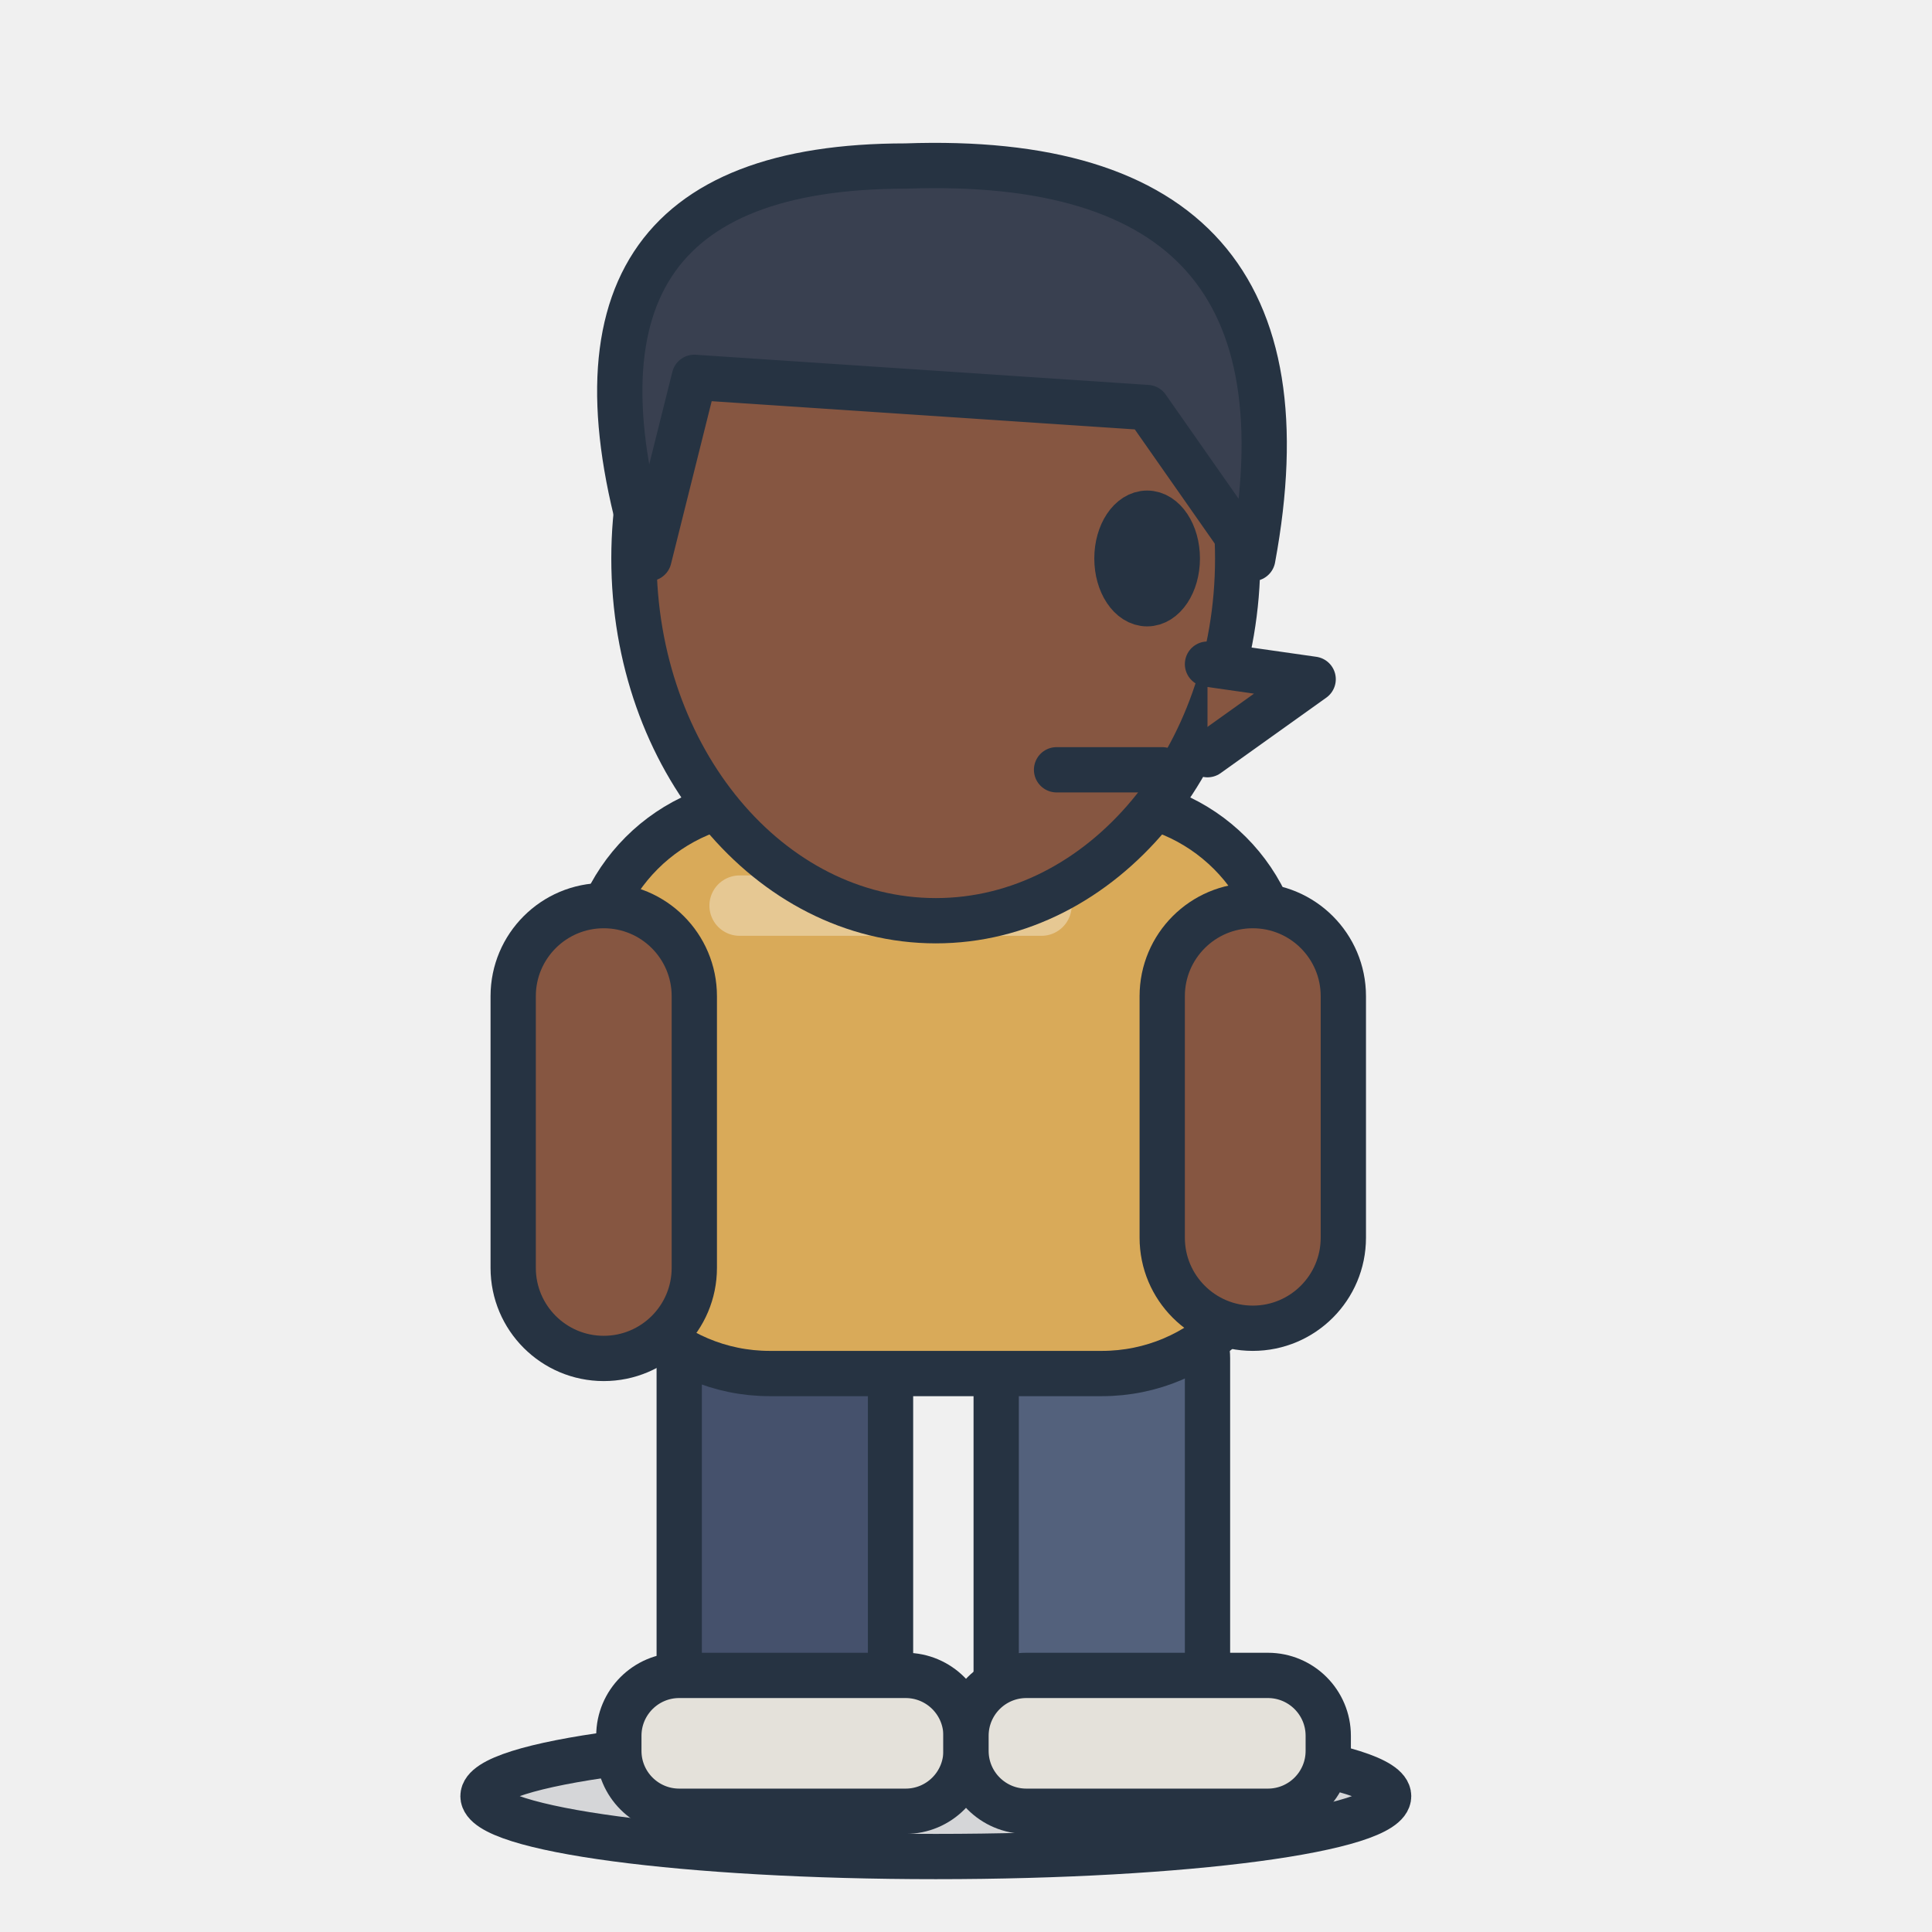
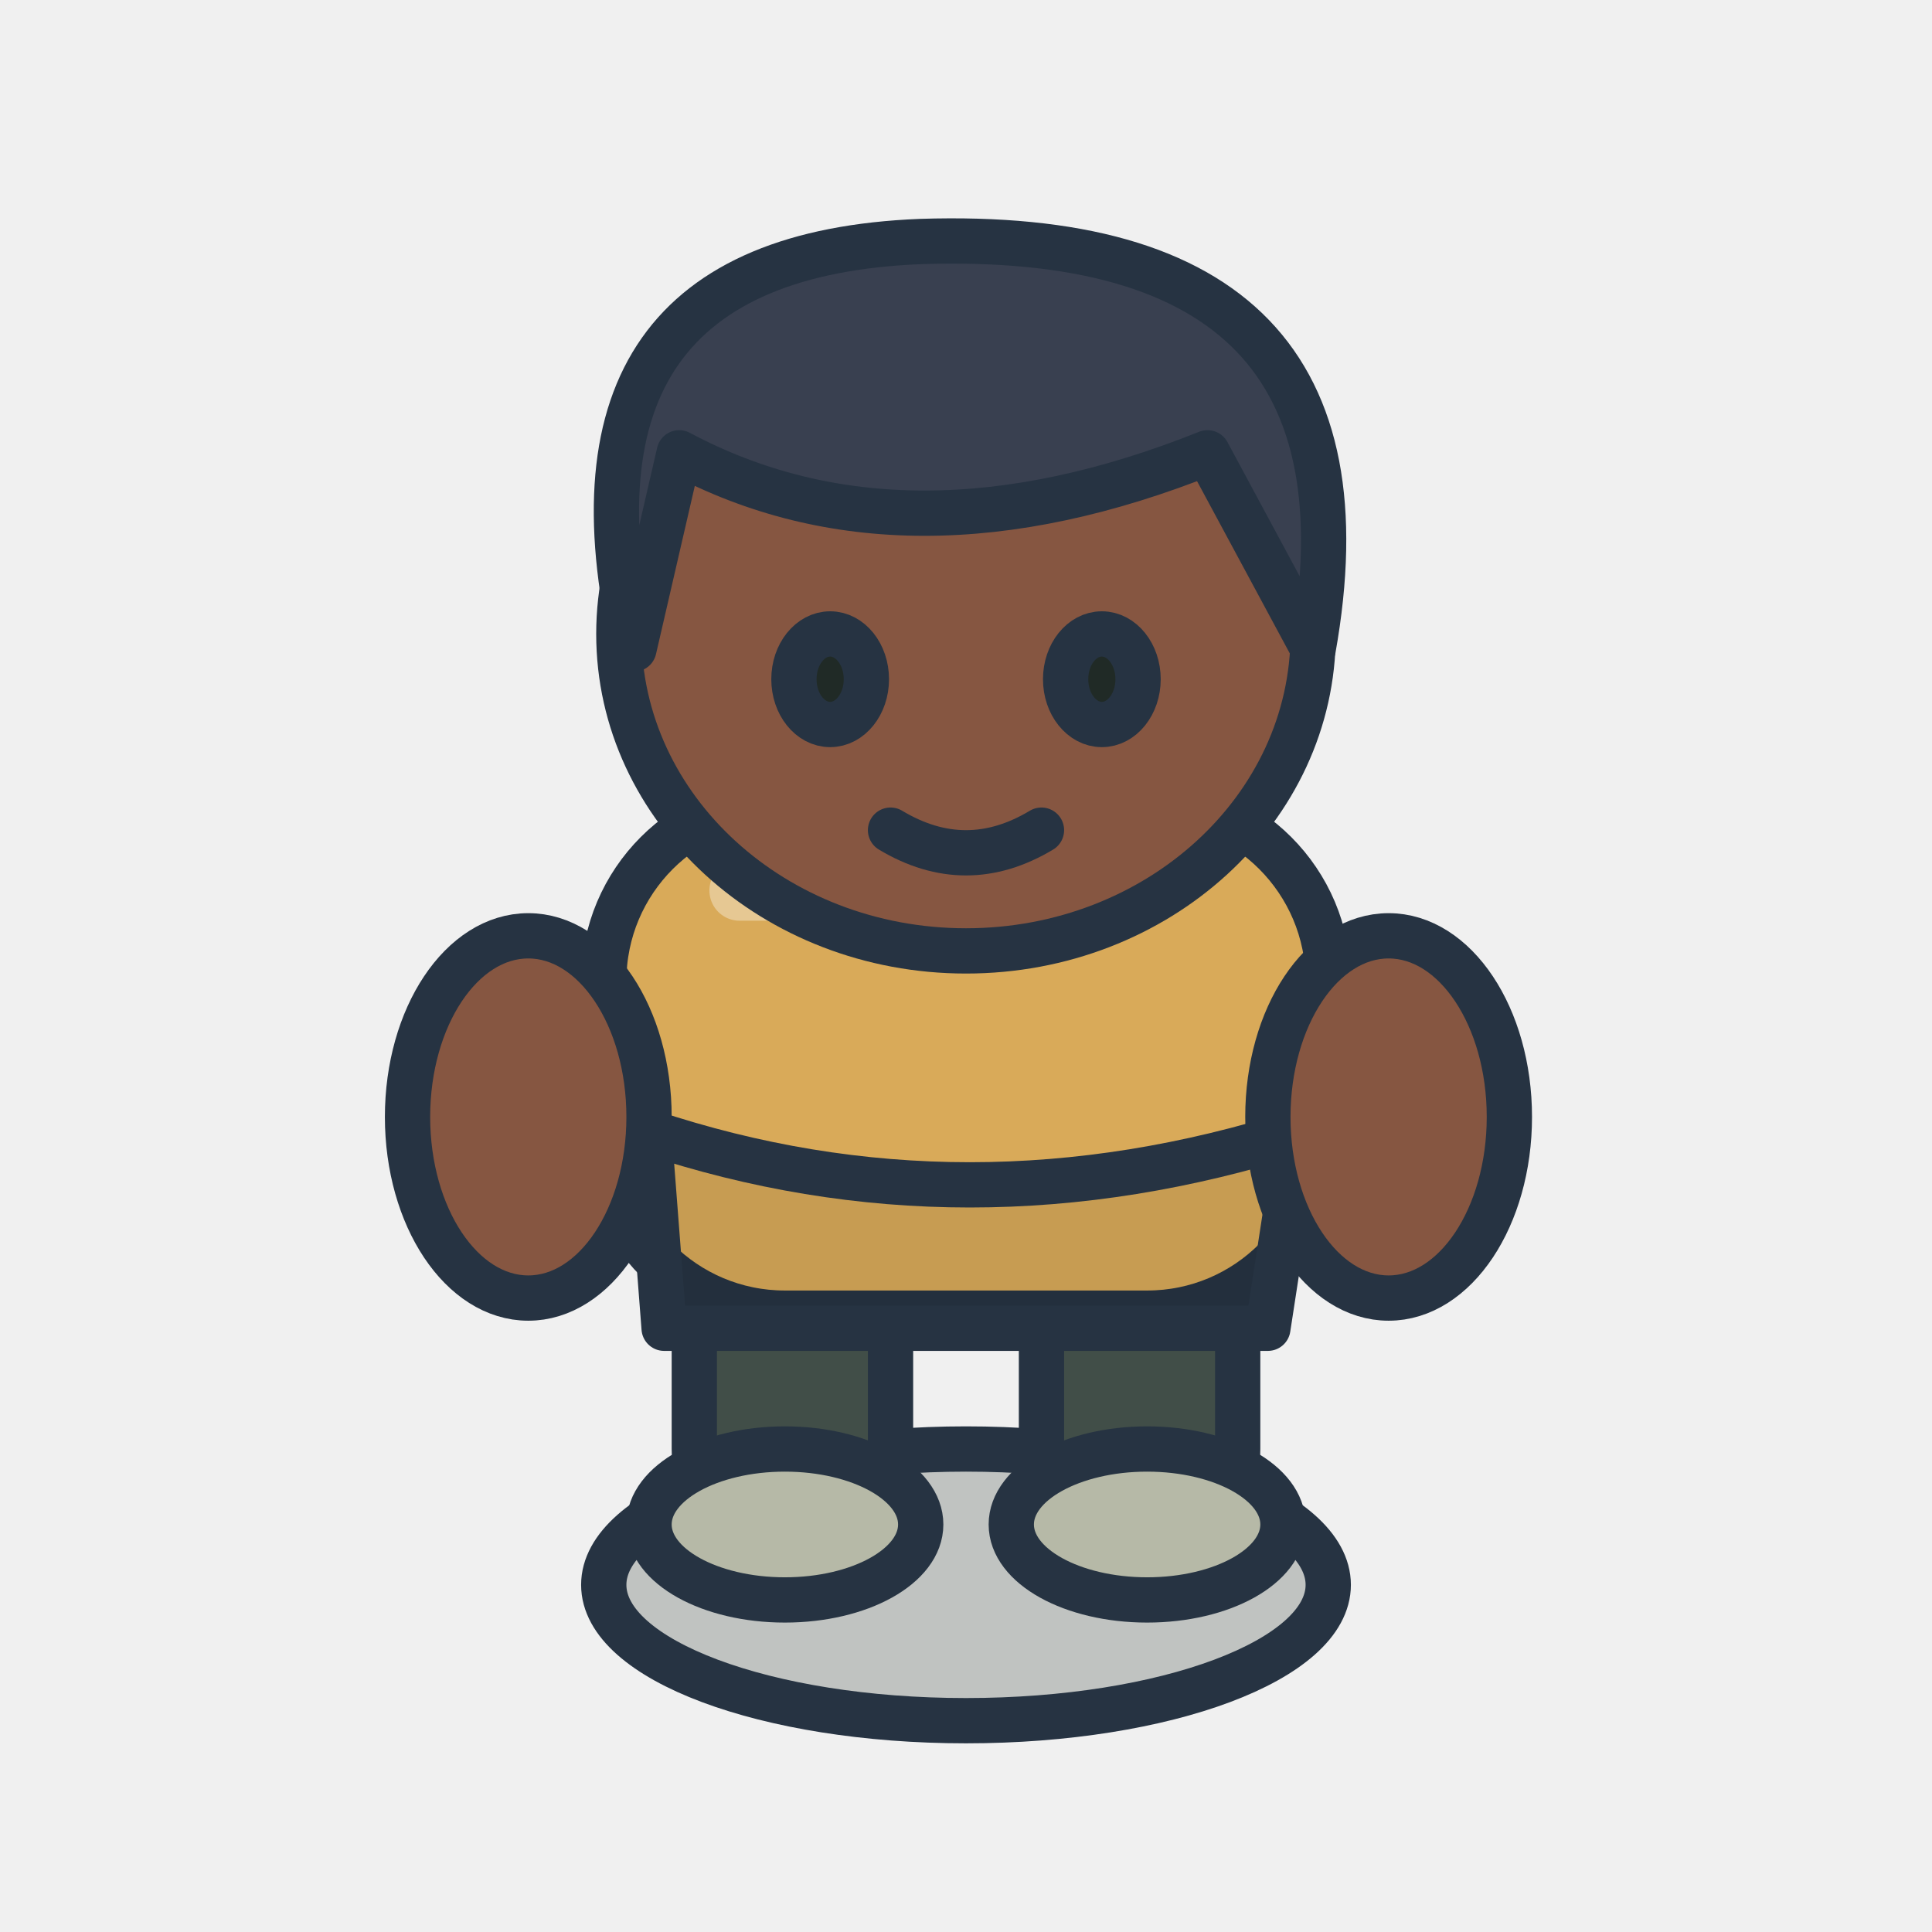
<svg xmlns="http://www.w3.org/2000/svg" width="128" height="128" viewBox="0 0 128 128">
  <g stroke="#263342" stroke-width="3" stroke-linejoin="round" stroke-linecap="round">
-     <ellipse cx="62" cy="119" rx="30" ry="4" fill="#26334222" />
+     <ellipse cx="64" cy="105" rx="24" ry="9" fill="#17251e38" />
    <g transform="translate(0 0)">
-       <rect x="45" y="86" width="14" height="29" rx="4" fill="#45516c" />
-       <rect x="66" y="86" width="14" height="29" rx="4" fill="#53617c" />
-       <rect x="41" y="111" width="23" height="9" rx="4" fill="#e4e1da" />
-       <rect x="64" y="111" width="24" height="9" rx="4" fill="#e4e1da" />
-       <rect x="39" y="53" width="46" height="38" rx="12" fill="#d9aa59" />
-       <path d="M49 60h20" stroke="white" opacity=".35" stroke-width="4" />
-       <rect x="34" y="60" width="12" height="30" rx="6" fill="#865641" />
-       <rect x="77" y="60" width="12" height="28" rx="6" fill="#865641" />
-       <ellipse cx="62" cy="37" rx="20" ry="24" fill="#865641" />
-       <path d="M43 37Q35 11 60 11Q88 10 83 37L76 27L46 25Z" fill="#394050" />
-       <ellipse cx="76" cy="37" rx="2" ry="3" fill="#263342" />
-       <path d="M80 44l7 1l-7 5" fill="#865641" />
-       <path d="M70 51h7" fill="none" />
+       <rect x="46" y="82" width="13" height="19" rx="5" fill="#414e48" />
+       <rect x="69" y="82" width="13" height="19" rx="5" fill="#414e48" />
+       <ellipse cx="52" cy="101" rx="9" ry="5" fill="#b6b9a7" />
+       <ellipse cx="76" cy="101" rx="9" ry="5" fill="#b6b9a7" />
+       <rect x="40" y="53" width="48" height="34" rx="12" fill="#d9aa59" />
+       <path d="M43 75Q64 82 86 75L84 88H44Z" fill="#00000015" />
+       <path d="M49 59h25" stroke="white" opacity=".35" stroke-width="4" />
+       <ellipse cx="35" cy="74" rx="8" ry="12" fill="#865641" />
+       <ellipse cx="92" cy="74" rx="8" ry="12" fill="#865641" />
+       <ellipse cx="64" cy="42" rx="23" ry="21" fill="#865641" />
+       <path d="M42 43Q36 17 61 16Q92 15 87 43L80 30Q60 38 45 30Z" fill="#394050" />
+       <ellipse cx="55" cy="45" rx="2.4" ry="3" fill="#202a26" />
+       <ellipse cx="73" cy="45" rx="2.4" ry="3" fill="#202a26" />
+       <path d="M59 55q5 3 10 0" fill="none" />
    </g>
  </g>
</svg>
